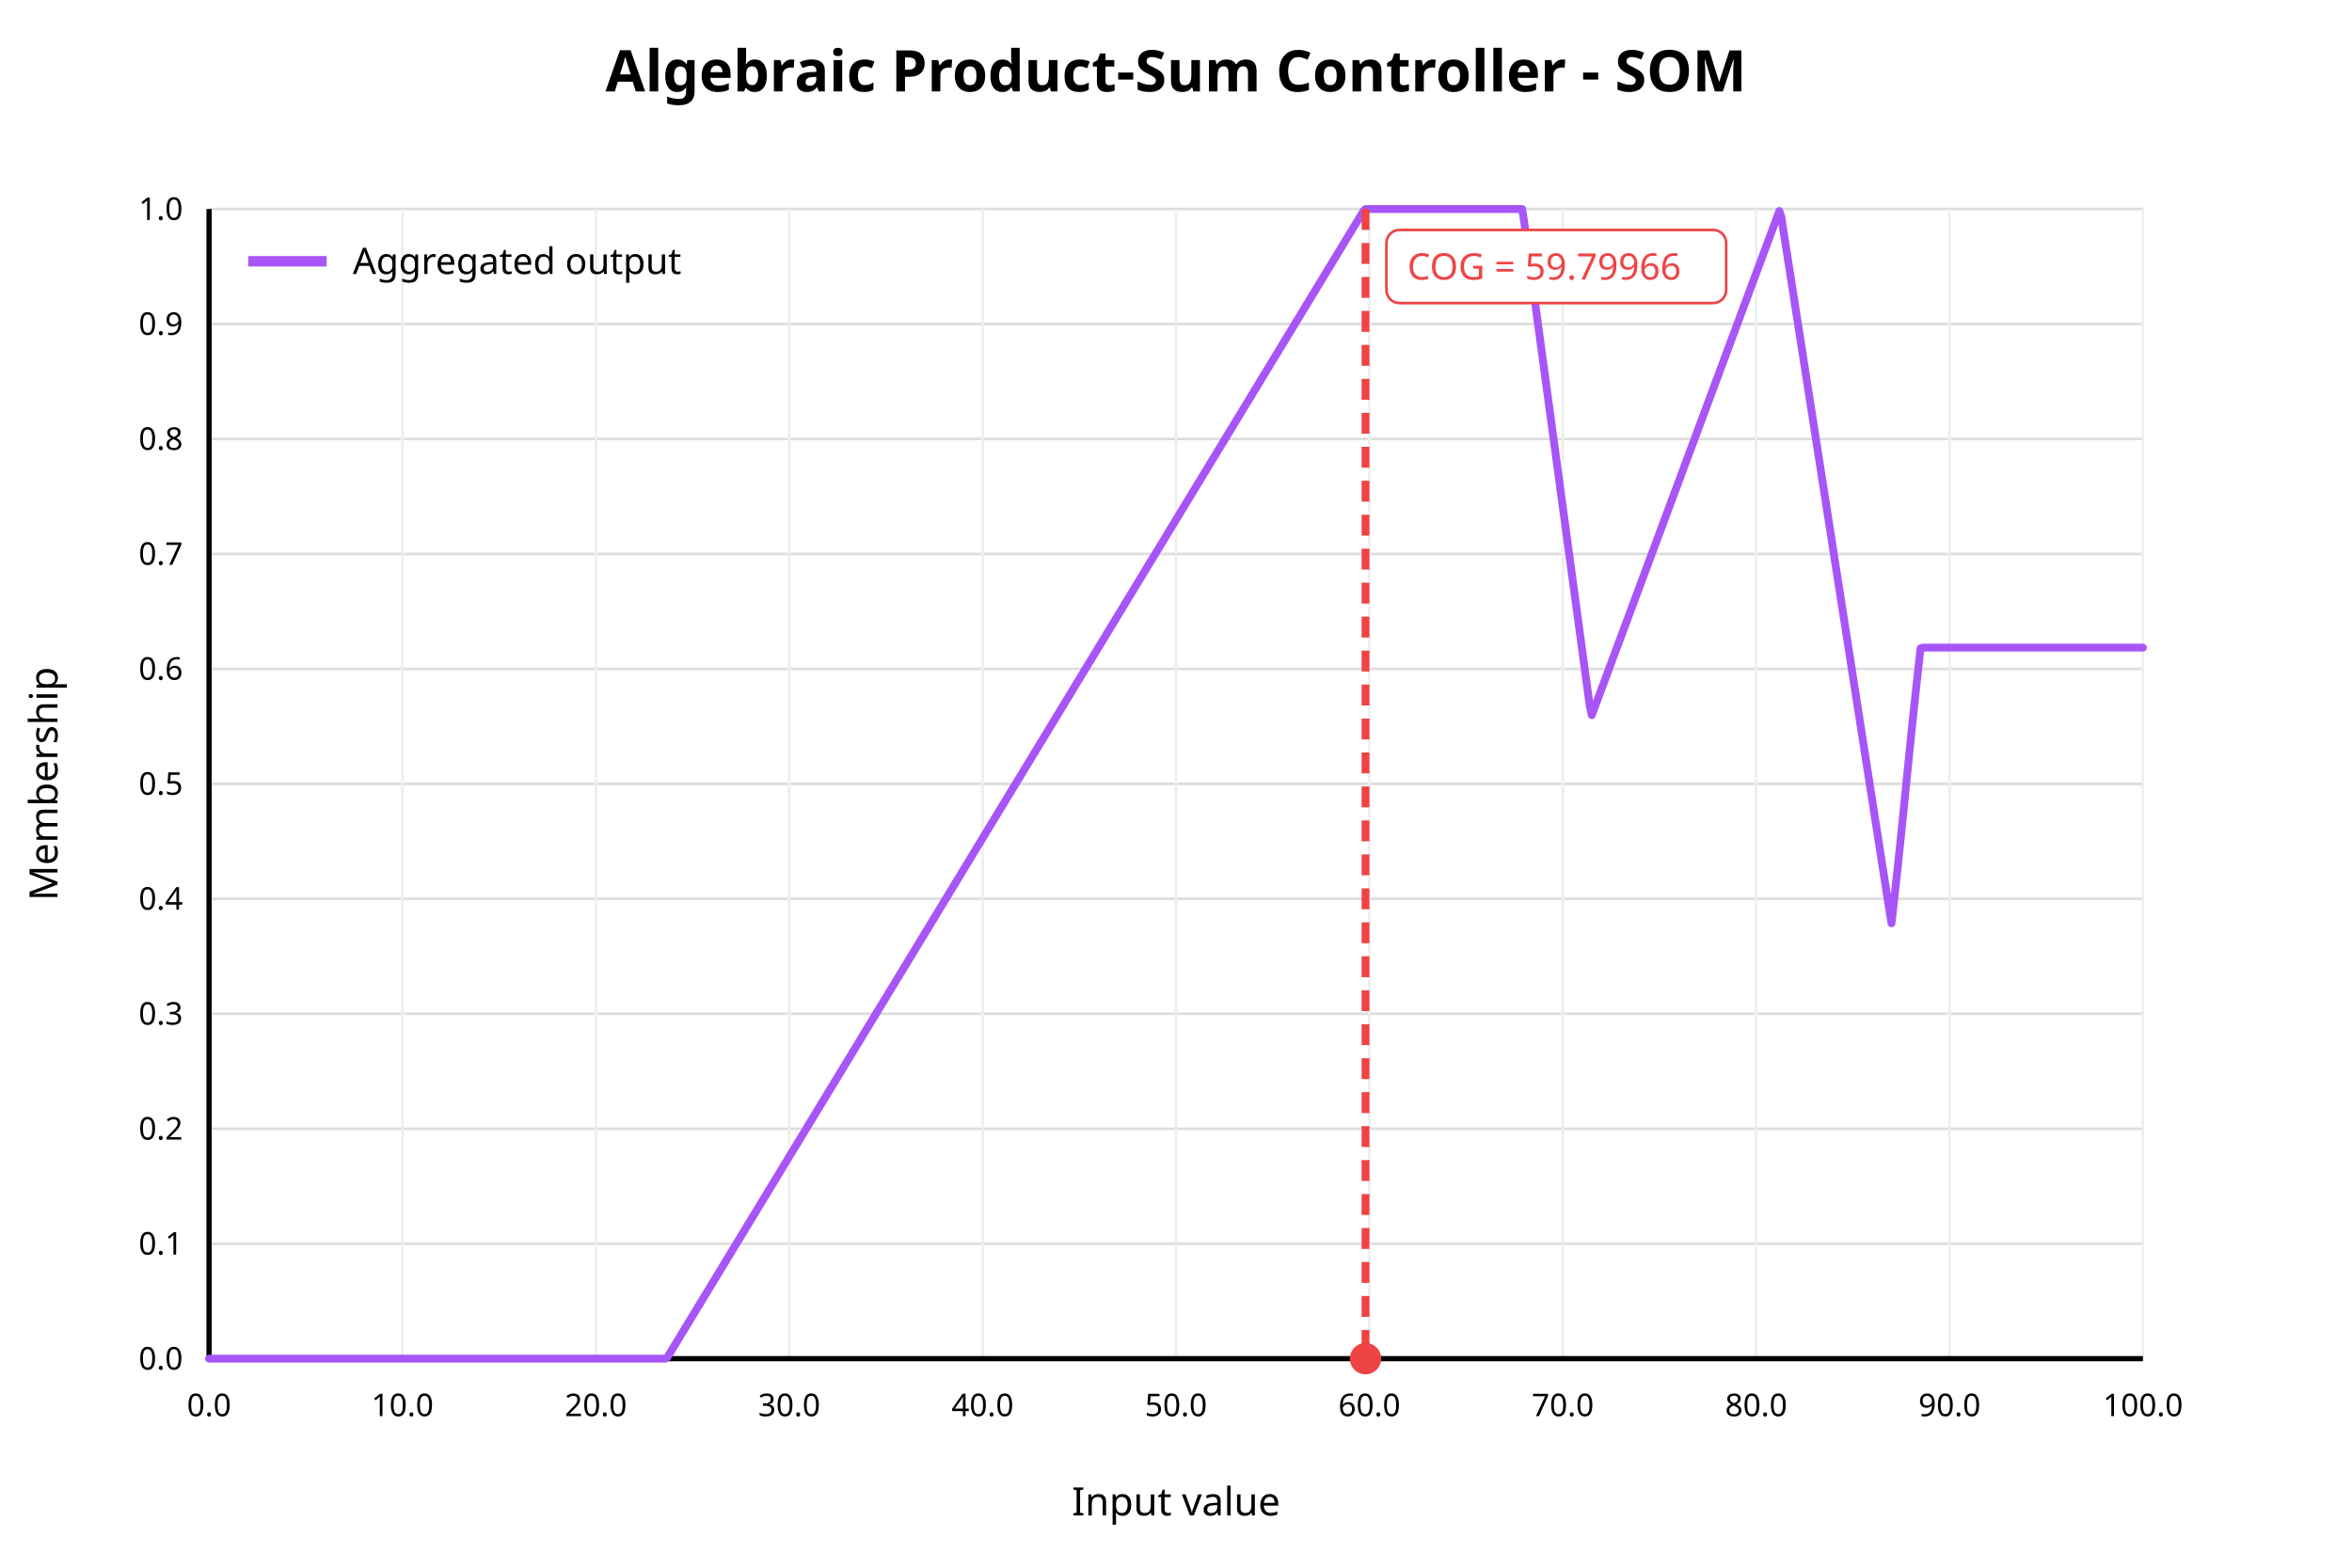
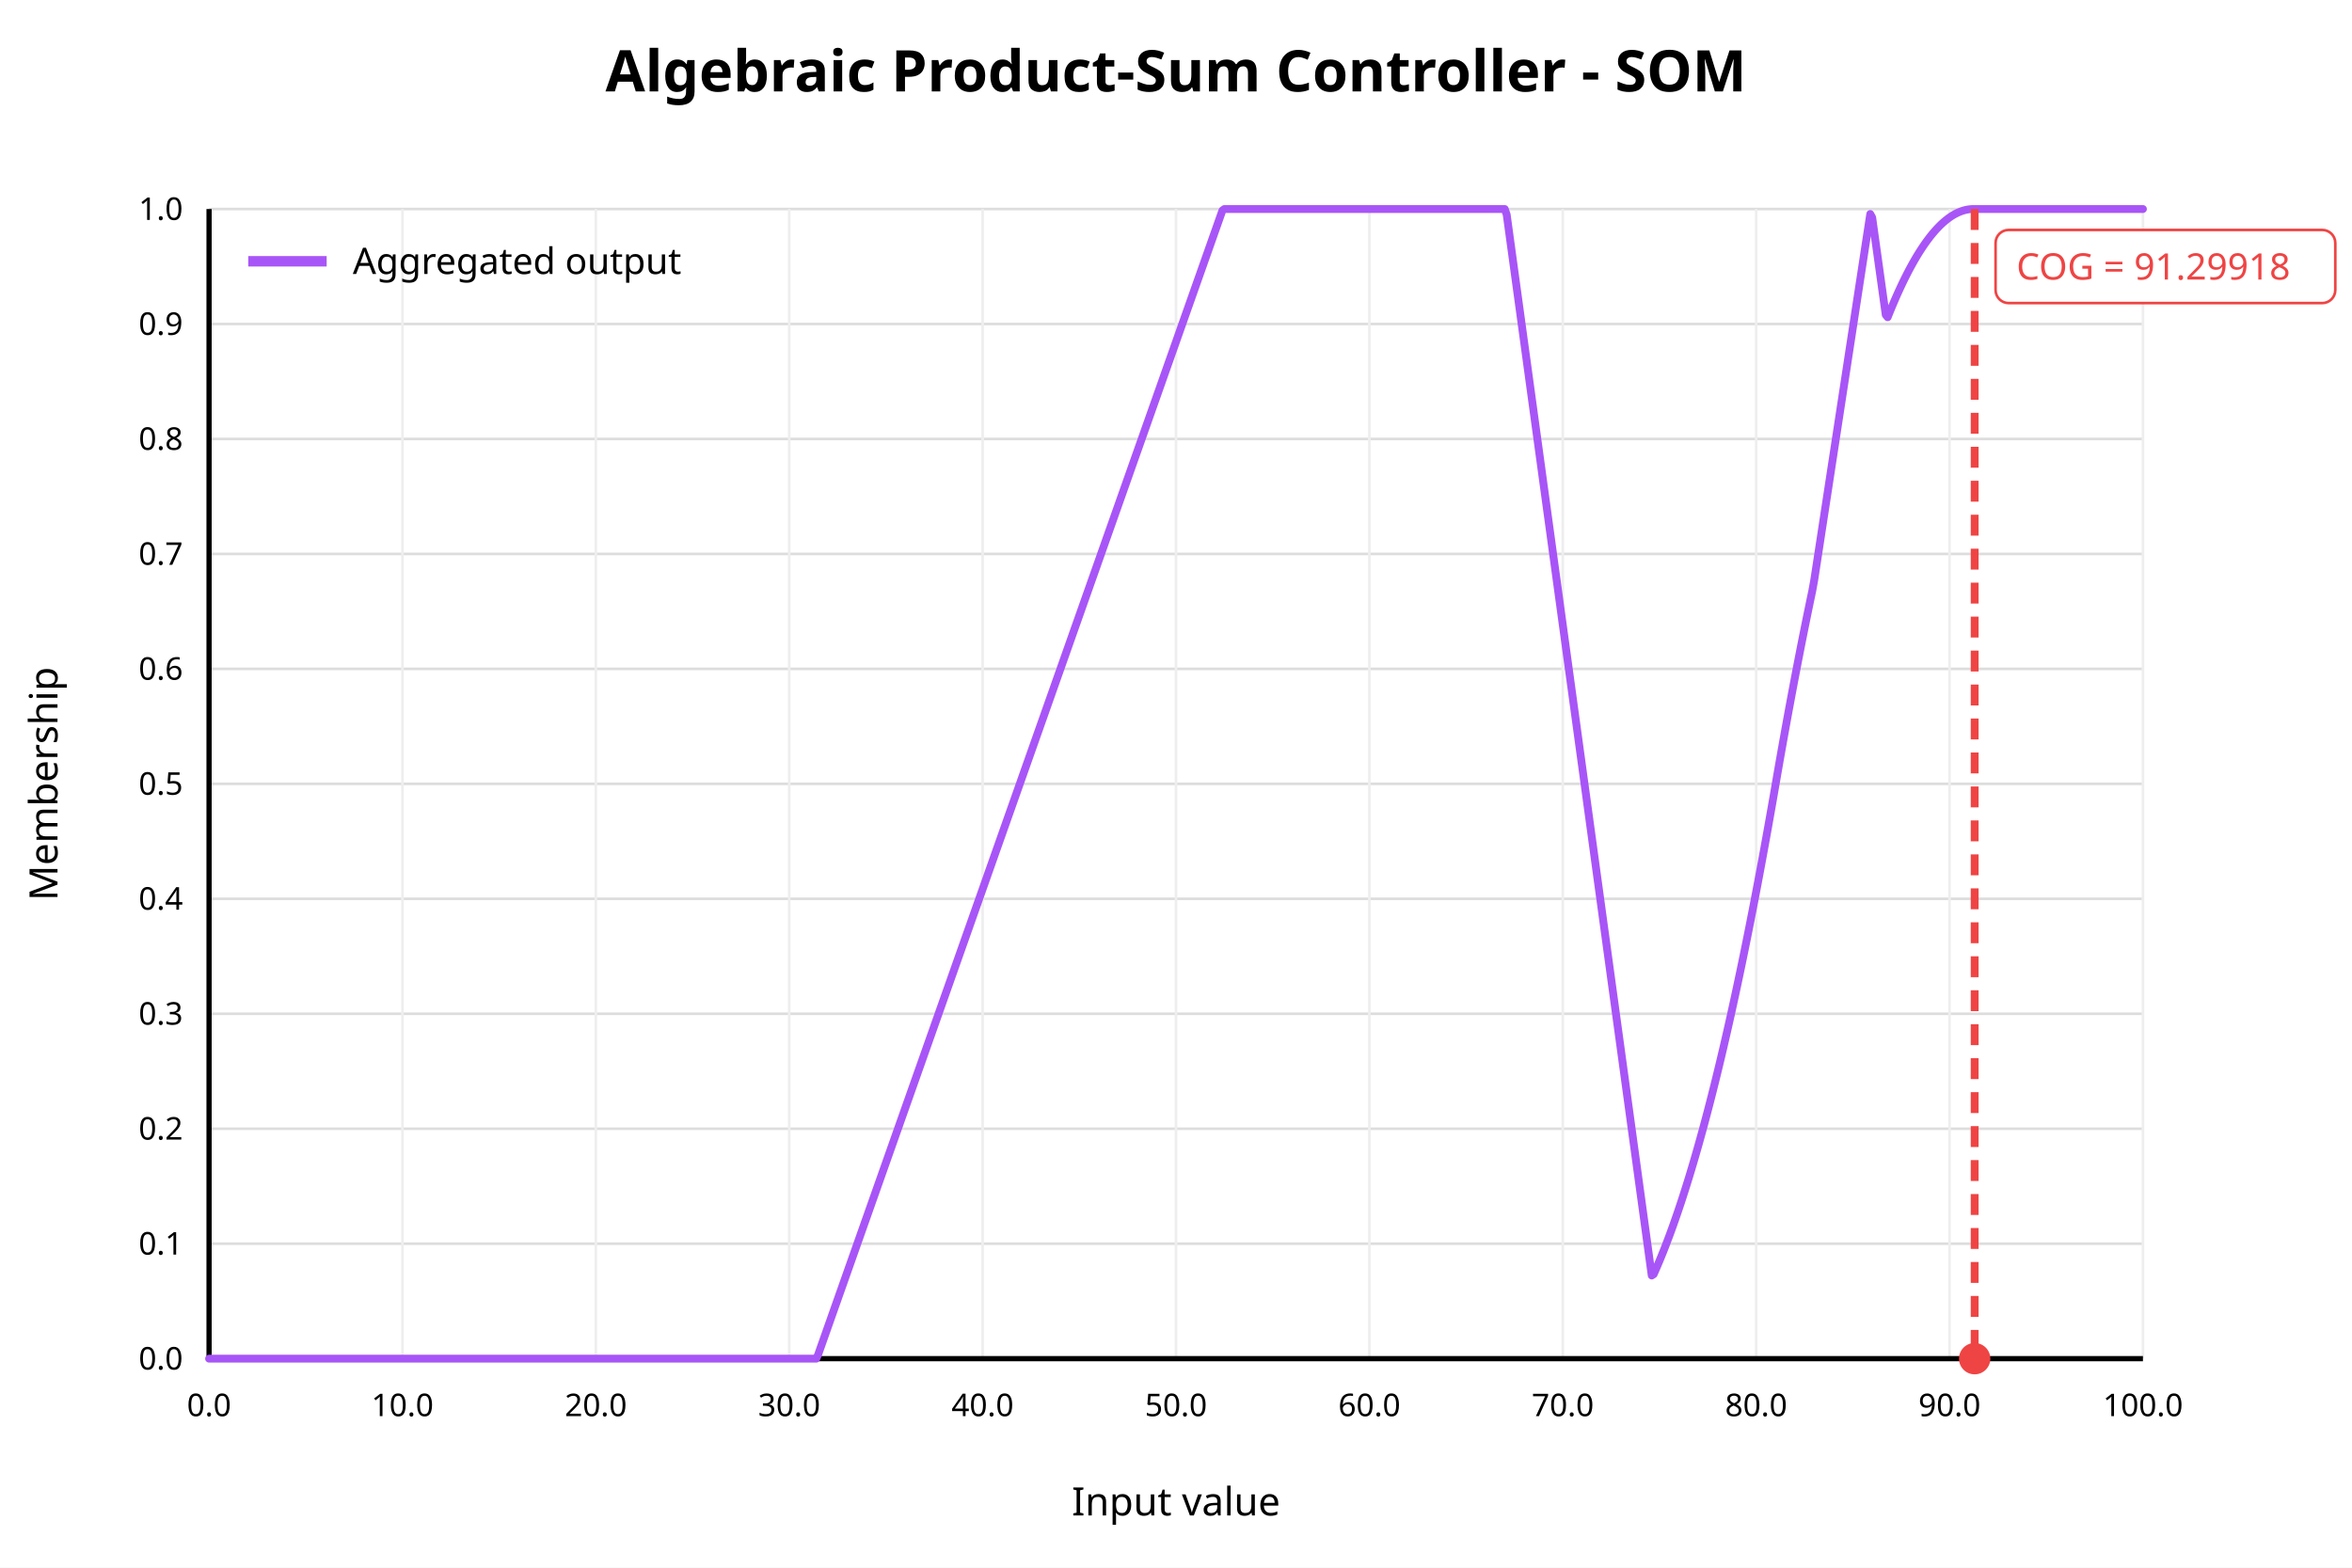
<svg xmlns="http://www.w3.org/2000/svg" width="900" height="600" viewBox="0 0 900 600">
  <rect x="0" y="0" width="900" height="600" fill="white" />
  <text x="450" y="35" text-anchor="middle" font-family="sans-serif" font-size="22" font-weight="bold" fill="black">Algebraic Product-Sum Controller - SOM</text>
  <line x1="80" y1="520.00" x2="820" y2="520.00" stroke="#dddddd" stroke-width="1" />
  <text x="70" y="520.00" text-anchor="end" dominant-baseline="middle" font-family="sans-serif" font-size="12" fill="black">0.0</text>
  <line x1="80" y1="476.00" x2="820" y2="476.00" stroke="#dddddd" stroke-width="1" />
  <text x="70" y="476.00" text-anchor="end" dominant-baseline="middle" font-family="sans-serif" font-size="12" fill="black">0.1</text>
  <line x1="80" y1="432.00" x2="820" y2="432.00" stroke="#dddddd" stroke-width="1" />
  <text x="70" y="432.00" text-anchor="end" dominant-baseline="middle" font-family="sans-serif" font-size="12" fill="black">0.2</text>
  <line x1="80" y1="388.00" x2="820" y2="388.00" stroke="#dddddd" stroke-width="1" />
  <text x="70" y="388.00" text-anchor="end" dominant-baseline="middle" font-family="sans-serif" font-size="12" fill="black">0.3</text>
  <line x1="80" y1="344.00" x2="820" y2="344.00" stroke="#dddddd" stroke-width="1" />
  <text x="70" y="344.00" text-anchor="end" dominant-baseline="middle" font-family="sans-serif" font-size="12" fill="black">0.4</text>
  <line x1="80" y1="300.00" x2="820" y2="300.00" stroke="#dddddd" stroke-width="1" />
  <text x="70" y="300.00" text-anchor="end" dominant-baseline="middle" font-family="sans-serif" font-size="12" fill="black">0.5</text>
  <line x1="80" y1="256.00" x2="820" y2="256.00" stroke="#dddddd" stroke-width="1" />
  <text x="70" y="256.00" text-anchor="end" dominant-baseline="middle" font-family="sans-serif" font-size="12" fill="black">0.6</text>
  <line x1="80" y1="212.00" x2="820" y2="212.00" stroke="#dddddd" stroke-width="1" />
  <text x="70" y="212.00" text-anchor="end" dominant-baseline="middle" font-family="sans-serif" font-size="12" fill="black">0.7</text>
  <line x1="80" y1="168.00" x2="820" y2="168.00" stroke="#dddddd" stroke-width="1" />
  <text x="70" y="168.00" text-anchor="end" dominant-baseline="middle" font-family="sans-serif" font-size="12" fill="black">0.8</text>
  <line x1="80" y1="124.00" x2="820" y2="124.00" stroke="#dddddd" stroke-width="1" />
  <text x="70" y="124.00" text-anchor="end" dominant-baseline="middle" font-family="sans-serif" font-size="12" fill="black">0.9</text>
  <line x1="80" y1="80.00" x2="820" y2="80.00" stroke="#dddddd" stroke-width="1" />
  <text x="70" y="80.00" text-anchor="end" dominant-baseline="middle" font-family="sans-serif" font-size="12" fill="black">1.0</text>
  <line x1="80.00" y1="80" x2="80.00" y2="520" stroke="#eeeeee" stroke-width="1" />
  <text x="80.00" y="542" text-anchor="middle" font-family="sans-serif" font-size="12" fill="black">0.0</text>
  <line x1="154.00" y1="80" x2="154.00" y2="520" stroke="#eeeeee" stroke-width="1" />
  <text x="154.00" y="542" text-anchor="middle" font-family="sans-serif" font-size="12" fill="black">10.0</text>
  <line x1="228.00" y1="80" x2="228.00" y2="520" stroke="#eeeeee" stroke-width="1" />
  <text x="228.00" y="542" text-anchor="middle" font-family="sans-serif" font-size="12" fill="black">20.0</text>
  <line x1="302.00" y1="80" x2="302.00" y2="520" stroke="#eeeeee" stroke-width="1" />
  <text x="302.00" y="542" text-anchor="middle" font-family="sans-serif" font-size="12" fill="black">30.0</text>
  <line x1="376.00" y1="80" x2="376.00" y2="520" stroke="#eeeeee" stroke-width="1" />
  <text x="376.00" y="542" text-anchor="middle" font-family="sans-serif" font-size="12" fill="black">40.0</text>
  <line x1="450.00" y1="80" x2="450.00" y2="520" stroke="#eeeeee" stroke-width="1" />
  <text x="450.00" y="542" text-anchor="middle" font-family="sans-serif" font-size="12" fill="black">50.0</text>
  <line x1="524.00" y1="80" x2="524.00" y2="520" stroke="#eeeeee" stroke-width="1" />
  <text x="524.00" y="542" text-anchor="middle" font-family="sans-serif" font-size="12" fill="black">60.0</text>
  <line x1="598.00" y1="80" x2="598.00" y2="520" stroke="#eeeeee" stroke-width="1" />
  <text x="598.00" y="542" text-anchor="middle" font-family="sans-serif" font-size="12" fill="black">70.0</text>
  <line x1="672.00" y1="80" x2="672.00" y2="520" stroke="#eeeeee" stroke-width="1" />
  <text x="672.00" y="542" text-anchor="middle" font-family="sans-serif" font-size="12" fill="black">80.0</text>
  <line x1="746.00" y1="80" x2="746.00" y2="520" stroke="#eeeeee" stroke-width="1" />
  <text x="746.00" y="542" text-anchor="middle" font-family="sans-serif" font-size="12" fill="black">90.0</text>
  <line x1="820.00" y1="80" x2="820.00" y2="520" stroke="#eeeeee" stroke-width="1" />
  <text x="820.00" y="542" text-anchor="middle" font-family="sans-serif" font-size="12" fill="black">100.0</text>
  <line x1="80" y1="520" x2="820" y2="520" stroke="black" stroke-width="2" />
  <line x1="80" y1="80" x2="80" y2="520" stroke="black" stroke-width="2" />
  <text x="450" y="580" text-anchor="middle" font-family="sans-serif" font-size="15" fill="black">Input value</text>
  <text x="22" y="300" text-anchor="middle" font-family="sans-serif" font-size="15" fill="black" transform="rotate(-90 22 300)">Membership</text>
-   <polyline fill="none" stroke="#a855f7" stroke-width="3" stroke-linejoin="round" stroke-linecap="round" points="80.00,520.00 80.74,520.00 81.48,520.00 82.22,520.00 82.96,520.00 83.70,520.00 84.44,520.00 85.18,520.00 85.92,520.00 86.66,520.00 87.40,520.00 88.14,520.00 88.88,520.00 89.62,520.00 90.36,520.00 91.10,520.00 91.84,520.00 92.58,520.00 93.32,520.00 94.06,520.00 94.80,520.00 95.54,520.00 96.28,520.00 97.02,520.00 97.76,520.00 98.50,520.00 99.24,520.00 99.98,520.00 100.72,520.00 101.46,520.00 102.20,520.00 102.94,520.00 103.68,520.00 104.42,520.00 105.16,520.00 105.90,520.00 106.64,520.00 107.38,520.00 108.12,520.00 108.86,520.00 109.60,520.00 110.34,520.00 111.08,520.00 111.82,520.00 112.56,520.00 113.30,520.00 114.04,520.00 114.78,520.00 115.52,520.00 116.26,520.00 117.00,520.00 117.74,520.00 118.48,520.00 119.22,520.00 119.96,520.00 120.70,520.00 121.44,520.00 122.18,520.00 122.92,520.00 123.66,520.00 124.40,520.00 125.14,520.00 125.88,520.00 126.62,520.00 127.36,520.00 128.10,520.00 128.84,520.00 129.58,520.00 130.32,520.00 131.06,520.00 131.80,520.00 132.54,520.00 133.28,520.00 134.02,520.00 134.76,520.00 135.50,520.00 136.24,520.00 136.98,520.00 137.72,520.00 138.46,520.00 139.20,520.00 139.94,520.00 140.68,520.00 141.42,520.00 142.16,520.00 142.90,520.00 143.64,520.00 144.38,520.00 145.12,520.00 145.86,520.00 146.60,520.00 147.34,520.00 148.08,520.00 148.82,520.00 149.56,520.00 150.30,520.00 151.04,520.00 151.78,520.00 152.52,520.00 153.26,520.00 154.00,520.00 154.74,520.00 155.48,520.00 156.22,520.00 156.96,520.00 157.70,520.00 158.44,520.00 159.18,520.00 159.92,520.00 160.66,520.00 161.40,520.00 162.14,520.00 162.88,520.00 163.62,520.00 164.36,520.00 165.10,520.00 165.84,520.00 166.58,520.00 167.32,520.00 168.06,520.00 168.80,520.00 169.54,520.00 170.28,520.00 171.02,520.00 171.76,520.00 172.50,520.00 173.24,520.00 173.98,520.00 174.72,520.00 175.46,520.00 176.20,520.00 176.94,520.00 177.68,520.00 178.42,520.00 179.16,520.00 179.90,520.00 180.64,520.00 181.38,520.00 182.12,520.00 182.86,520.00 183.60,520.00 184.34,520.00 185.08,520.00 185.82,520.00 186.56,520.00 187.30,520.00 188.04,520.00 188.78,520.00 189.52,520.00 190.26,520.00 191.00,520.00 191.74,520.00 192.48,520.00 193.22,520.00 193.96,520.00 194.70,520.00 195.44,520.00 196.18,520.00 196.92,520.00 197.66,520.00 198.40,520.00 199.14,520.00 199.88,520.00 200.62,520.00 201.36,520.00 202.10,520.00 202.84,520.00 203.58,520.00 204.32,520.00 205.06,520.00 205.80,520.00 206.54,520.00 207.28,520.00 208.02,520.00 208.76,520.00 209.50,520.00 210.24,520.00 210.98,520.00 211.72,520.00 212.46,520.00 213.20,520.00 213.94,520.00 214.68,520.00 215.42,520.00 216.16,520.00 216.90,520.00 217.64,520.00 218.38,520.00 219.12,520.00 219.86,520.00 220.60,520.00 221.34,520.00 222.08,520.00 222.82,520.00 223.56,520.00 224.30,520.00 225.04,520.00 225.78,520.00 226.52,520.00 227.26,520.00 228.00,520.00 228.74,520.00 229.48,520.00 230.22,520.00 230.96,520.00 231.70,520.00 232.44,520.00 233.18,520.00 233.92,520.00 234.66,520.00 235.40,520.00 236.14,520.00 236.88,520.00 237.62,520.00 238.36,520.00 239.10,520.00 239.84,520.00 240.58,520.00 241.32,520.00 242.06,520.00 242.80,520.00 243.54,520.00 244.28,520.00 245.02,520.00 245.76,520.00 246.50,520.00 247.24,520.00 247.98,520.00 248.72,520.00 249.46,520.00 250.20,520.00 250.94,520.00 251.68,520.00 252.42,520.00 253.16,520.00 253.90,520.00 254.64,520.00 255.38,519.49 256.12,518.27 256.86,517.05 257.60,515.83 258.34,514.61 259.08,513.39 259.82,512.17 260.56,510.95 261.30,509.73 262.04,508.52 262.78,507.30 263.52,506.08 264.26,504.86 265.00,503.64 265.74,502.42 266.48,501.20 267.22,499.98 267.96,498.77 268.70,497.55 269.44,496.33 270.18,495.11 270.92,493.89 271.66,492.67 272.40,491.45 273.14,490.23 273.88,489.01 274.62,487.80 275.36,486.58 276.10,485.36 276.84,484.14 277.58,482.92 278.32,481.70 279.06,480.48 279.80,479.26 280.54,478.04 281.28,476.83 282.02,475.61 282.76,474.39 283.50,473.17 284.24,471.95 284.98,470.73 285.72,469.51 286.46,468.29 287.20,467.08 287.94,465.86 288.68,464.64 289.42,463.42 290.16,462.20 290.90,460.98 291.64,459.76 292.38,458.54 293.12,457.32 293.86,456.11 294.60,454.89 295.34,453.67 296.08,452.45 296.82,451.23 297.56,450.01 298.30,448.79 299.04,447.57 299.78,446.35 300.52,445.14 301.26,443.92 302.00,442.70 302.74,441.48 303.48,440.26 304.22,439.04 304.96,437.82 305.70,436.60 306.44,435.39 307.18,434.17 307.92,432.95 308.66,431.73 309.40,430.51 310.14,429.29 310.88,428.07 311.62,426.85 312.36,425.63 313.10,424.42 313.84,423.20 314.58,421.98 315.32,420.76 316.06,419.54 316.80,418.32 317.54,417.10 318.28,415.88 319.02,414.66 319.76,413.45 320.50,412.23 321.24,411.01 321.98,409.79 322.72,408.57 323.46,407.35 324.20,406.13 324.94,404.91 325.68,403.70 326.42,402.48 327.16,401.26 327.90,400.04 328.64,398.82 329.38,397.60 330.12,396.38 330.86,395.16 331.60,393.94 332.34,392.73 333.08,391.51 333.82,390.29 334.56,389.07 335.30,387.85 336.04,386.63 336.78,385.41 337.52,384.19 338.26,382.97 339.00,381.76 339.74,380.54 340.48,379.32 341.22,378.10 341.96,376.88 342.70,375.66 343.44,374.44 344.18,373.22 344.92,372.01 345.66,370.79 346.40,369.57 347.14,368.35 347.88,367.13 348.62,365.91 349.36,364.69 350.10,363.47 350.84,362.25 351.58,361.04 352.32,359.82 353.06,358.60 353.80,357.38 354.54,356.16 355.28,354.94 356.02,353.72 356.76,352.50 357.50,351.28 358.24,350.07 358.98,348.85 359.72,347.63 360.46,346.41 361.20,345.19 361.94,343.97 362.68,342.75 363.42,341.53 364.16,340.32 364.90,339.10 365.64,337.88 366.38,336.66 367.12,335.44 367.86,334.22 368.60,333.00 369.34,331.78 370.08,330.56 370.82,329.35 371.56,328.13 372.30,326.91 373.04,325.69 373.78,324.47 374.52,323.25 375.26,322.03 376.00,320.81 376.74,319.59 377.48,318.38 378.22,317.16 378.96,315.94 379.70,314.72 380.44,313.50 381.18,312.28 381.92,311.06 382.66,309.84 383.40,308.62 384.14,307.41 384.88,306.19 385.62,304.97 386.36,303.75 387.10,302.53 387.84,301.31 388.58,300.09 389.32,298.87 390.06,297.66 390.80,296.44 391.54,295.22 392.28,294.00 393.02,292.78 393.76,291.56 394.50,290.34 395.24,289.12 395.98,287.90 396.72,286.69 397.46,285.47 398.20,284.25 398.94,283.03 399.68,281.81 400.42,280.59 401.16,279.37 401.90,278.15 402.64,276.93 403.38,275.72 404.12,274.50 404.86,273.28 405.60,272.06 406.34,270.84 407.08,269.62 407.82,268.40 408.56,267.18 409.30,265.97 410.04,264.75 410.78,263.53 411.52,262.31 412.26,261.09 413.00,259.87 413.74,258.65 414.48,257.43 415.22,256.21 415.96,255.00 416.70,253.78 417.44,252.56 418.18,251.34 418.92,250.12 419.66,248.90 420.40,247.68 421.14,246.46 421.88,245.24 422.62,244.03 423.36,242.81 424.10,241.59 424.84,240.37 425.58,239.15 426.32,237.93 427.06,236.71 427.80,235.49 428.54,234.28 429.28,233.06 430.02,231.84 430.76,230.62 431.50,229.40 432.24,228.18 432.98,226.96 433.72,225.74 434.46,224.52 435.20,223.31 435.94,222.09 436.68,220.87 437.42,219.65 438.16,218.43 438.90,217.21 439.64,215.99 440.38,214.77 441.12,213.55 441.86,212.34 442.60,211.12 443.34,209.90 444.08,208.68 444.82,207.46 445.56,206.24 446.30,205.02 447.04,203.80 447.78,202.59 448.52,201.37 449.26,200.15 450.00,198.93 450.74,197.71 451.48,196.49 452.22,195.27 452.96,194.05 453.70,192.83 454.44,191.62 455.18,190.40 455.92,189.18 456.66,187.96 457.40,186.74 458.14,185.52 458.88,184.30 459.62,183.08 460.36,181.86 461.10,180.65 461.84,179.43 462.58,178.21 463.32,176.99 464.06,175.77 464.80,174.55 465.54,173.33 466.28,172.11 467.02,170.90 467.76,169.68 468.50,168.46 469.24,167.24 469.98,166.02 470.72,164.80 471.46,163.58 472.20,162.36 472.94,161.14 473.68,159.93 474.42,158.71 475.16,157.49 475.90,156.27 476.64,155.05 477.38,153.83 478.12,152.61 478.86,151.39 479.60,150.17 480.34,148.96 481.08,147.74 481.82,146.52 482.56,145.30 483.30,144.08 484.04,142.86 484.78,141.64 485.52,140.42 486.26,139.21 487.00,137.99 487.74,136.77 488.48,135.55 489.22,134.33 489.96,133.11 490.70,131.89 491.44,130.67 492.18,129.45 492.92,128.24 493.66,127.02 494.40,125.80 495.14,124.58 495.88,123.36 496.62,122.14 497.36,120.92 498.10,119.70 498.84,118.48 499.58,117.27 500.32,116.05 501.06,114.83 501.80,113.61 502.54,112.39 503.28,111.17 504.02,109.95 504.76,108.73 505.50,107.52 506.24,106.30 506.98,105.08 507.72,103.86 508.46,102.64 509.20,101.42 509.94,100.20 510.68,98.98 511.42,97.76 512.16,96.55 512.90,95.33 513.64,94.11 514.38,92.89 515.12,91.67 515.86,90.45 516.60,89.23 517.34,88.01 518.08,86.79 518.82,85.58 519.56,84.36 520.30,83.14 521.04,81.92 521.78,80.70 522.52,80.00 523.26,80.00 524.00,80.00 524.74,80.00 525.48,80.00 526.22,80.00 526.96,80.00 527.70,80.00 528.44,80.00 529.18,80.00 529.92,80.00 530.66,80.00 531.40,80.00 532.14,80.00 532.88,80.00 533.62,80.00 534.36,80.00 535.10,80.00 535.84,80.00 536.58,80.00 537.32,80.00 538.06,80.00 538.80,80.00 539.54,80.00 540.28,80.00 541.02,80.00 541.76,80.00 542.50,80.00 543.24,80.00 543.98,80.00 544.72,80.00 545.46,80.00 546.20,80.00 546.94,80.00 547.68,80.00 548.42,80.00 549.16,80.00 549.90,80.00 550.64,80.00 551.38,80.00 552.12,80.00 552.86,80.00 553.60,80.00 554.34,80.00 555.08,80.00 555.82,80.00 556.56,80.00 557.30,80.00 558.04,80.00 558.78,80.00 559.52,80.00 560.26,80.00 561.00,80.00 561.74,80.00 562.48,80.00 563.22,80.00 563.96,80.00 564.70,80.00 565.44,80.00 566.18,80.00 566.92,80.00 567.66,80.00 568.40,80.00 569.14,80.00 569.88,80.00 570.62,80.00 571.36,80.00 572.10,80.00 572.84,80.00 573.58,80.00 574.32,80.00 575.06,80.00 575.80,80.00 576.54,80.00 577.28,80.00 578.02,80.00 578.76,80.00 579.50,80.00 580.24,80.00 580.98,80.00 581.72,80.00 582.46,80.00 583.20,84.74 583.94,90.21 584.68,95.67 585.42,101.13 586.16,106.60 586.90,112.06 587.64,117.52 588.38,122.98 589.12,128.45 589.86,133.91 590.60,139.37 591.34,144.83 592.08,150.30 592.82,155.76 593.56,161.22 594.30,166.68 595.04,172.15 595.78,177.61 596.52,183.07 597.26,188.54 598.00,194.00 598.74,199.46 599.48,204.92 600.22,210.39 600.96,215.85 601.70,221.31 602.44,226.77 603.18,232.24 603.92,237.70 604.66,243.16 605.40,248.63 606.14,254.09 606.88,259.55 607.62,265.01 608.36,270.48 609.10,273.72 609.84,271.73 610.58,269.74 611.32,267.75 612.06,265.76 612.80,263.77 613.54,261.78 614.28,259.79 615.02,257.81 615.76,255.82 616.50,253.83 617.24,251.84 617.98,249.85 618.72,247.86 619.46,245.87 620.20,243.88 620.94,241.89 621.68,239.90 622.42,237.91 623.16,235.92 623.90,233.93 624.64,231.94 625.38,229.95 626.12,227.96 626.86,225.97 627.60,223.98 628.34,221.99 629.08,220.00 629.82,218.01 630.56,216.02 631.30,214.04 632.04,212.05 632.78,210.06 633.52,208.07 634.26,206.08 635.00,204.09 635.74,202.10 636.48,200.11 637.22,198.12 637.96,196.13 638.70,194.14 639.44,192.15 640.18,190.16 640.92,188.17 641.66,186.18 642.40,184.19 643.14,182.20 643.88,180.21 644.62,178.22 645.36,176.23 646.10,174.24 646.84,172.25 647.58,170.26 648.32,168.28 649.06,166.29 649.80,164.30 650.54,162.31 651.28,160.32 652.02,158.33 652.76,156.34 653.50,154.35 654.24,152.36 654.98,150.37 655.72,148.38 656.46,146.39 657.20,144.40 657.94,142.41 658.68,140.42 659.42,138.43 660.16,136.44 660.90,134.45 661.64,132.46 662.38,130.47 663.12,128.48 663.86,126.49 664.60,124.51 665.34,122.52 666.08,120.53 666.82,118.54 667.56,116.55 668.30,114.56 669.04,112.57 669.78,110.58 670.52,108.59 671.26,106.60 672.00,104.61 672.74,102.62 673.48,100.63 674.22,98.64 674.96,96.65 675.70,94.66 676.44,92.67 677.18,90.68 677.92,88.69 678.66,86.70 679.40,84.71 680.14,82.72 680.88,80.74 681.62,82.99 682.36,87.74 683.10,92.49 683.84,97.24 684.58,101.99 685.32,106.74 686.06,111.49 686.80,116.24 687.54,120.98 688.28,125.73 689.02,130.48 689.76,135.23 690.50,139.98 691.24,144.73 691.98,149.48 692.72,154.23 693.46,158.97 694.20,163.72 694.94,168.47 695.68,173.22 696.42,177.97 697.16,182.72 697.90,187.47 698.64,192.22 699.38,196.97 700.12,201.71 700.86,206.46 701.60,211.21 702.34,215.96 703.08,220.71 703.82,225.46 704.56,230.21 705.30,234.96 706.04,239.70 706.78,244.45 707.52,249.20 708.26,253.95 709.00,258.70 709.74,263.45 710.48,268.20 711.22,272.95 711.96,277.69 712.70,282.44 713.44,287.19 714.18,291.94 714.92,296.69 715.66,301.44 716.40,306.19 717.14,310.94 717.88,315.69 718.62,320.43 719.36,325.18 720.10,329.93 720.84,334.68 721.58,339.43 722.32,344.18 723.06,348.93 723.80,353.37 724.54,346.78 725.28,340.07 726.02,333.23 726.76,326.26 727.50,319.16 728.24,311.94 728.98,304.58 729.72,297.12 730.46,289.74 731.20,282.49 731.94,275.36 732.68,268.36 733.42,261.49 734.16,254.75 734.90,248.13 735.64,247.87 736.38,247.87 737.12,247.87 737.86,247.87 738.60,247.87 739.34,247.87 740.08,247.87 740.82,247.87 741.56,247.87 742.30,247.87 743.04,247.87 743.78,247.87 744.52,247.87 745.26,247.87 746.00,247.87 746.74,247.87 747.48,247.87 748.22,247.87 748.96,247.87 749.70,247.87 750.44,247.87 751.18,247.87 751.92,247.87 752.66,247.87 753.40,247.87 754.14,247.87 754.88,247.87 755.62,247.87 756.36,247.87 757.10,247.87 757.84,247.87 758.58,247.87 759.32,247.87 760.06,247.87 760.80,247.87 761.54,247.87 762.28,247.87 763.02,247.87 763.76,247.87 764.50,247.87 765.24,247.87 765.98,247.87 766.72,247.87 767.46,247.87 768.20,247.87 768.94,247.87 769.68,247.87 770.42,247.87 771.16,247.87 771.90,247.87 772.64,247.87 773.38,247.87 774.12,247.87 774.86,247.87 775.60,247.87 776.34,247.87 777.08,247.87 777.82,247.87 778.56,247.87 779.30,247.87 780.04,247.87 780.78,247.87 781.52,247.87 782.26,247.87 783.00,247.87 783.74,247.87 784.48,247.87 785.22,247.87 785.96,247.87 786.70,247.87 787.44,247.87 788.18,247.87 788.92,247.87 789.66,247.87 790.40,247.87 791.14,247.87 791.88,247.87 792.62,247.87 793.36,247.87 794.10,247.87 794.84,247.87 795.58,247.87 796.32,247.87 797.06,247.87 797.80,247.87 798.54,247.87 799.28,247.87 800.02,247.87 800.76,247.87 801.50,247.87 802.24,247.87 802.98,247.87 803.72,247.87 804.46,247.87 805.20,247.87 805.94,247.87 806.68,247.87 807.42,247.87 808.16,247.87 808.90,247.87 809.64,247.87 810.38,247.87 811.12,247.87 811.86,247.87 812.60,247.87 813.34,247.87 814.08,247.87 814.82,247.87 815.56,247.87 816.30,247.87 817.04,247.87 817.78,247.87 818.52,247.87 819.26,247.87 820.00,247.87" />
-   <line x1="522.52" y1="80" x2="522.52" y2="520" stroke="#ef4444" stroke-width="3" stroke-dasharray="8 5" />
-   <circle cx="522.52" cy="520" r="6" fill="#ef4444" />
-   <rect x="530.52" y="88" width="130" height="28" rx="5" fill="white" stroke="#ef4444" />
-   <text x="538.52" y="107" font-family="sans-serif" font-size="14" fill="#ef4444">COG = 59.79966</text>
+   <polyline fill="none" stroke="#a855f7" stroke-width="3" stroke-linejoin="round" stroke-linecap="round" points="80.00,520.00 80.74,520.00 81.48,520.00 82.22,520.00 82.96,520.00 83.70,520.00 84.44,520.00 85.18,520.00 85.92,520.00 86.66,520.00 87.40,520.00 88.14,520.00 88.88,520.00 89.62,520.00 90.36,520.00 91.10,520.00 91.84,520.00 92.58,520.00 93.32,520.00 94.06,520.00 94.80,520.00 95.54,520.00 96.28,520.00 97.02,520.00 97.76,520.00 98.50,520.00 99.24,520.00 99.98,520.00 100.72,520.00 101.46,520.00 102.20,520.00 102.94,520.00 103.68,520.00 104.42,520.00 105.16,520.00 105.90,520.00 106.64,520.00 107.38,520.00 108.12,520.00 108.86,520.00 109.60,520.00 110.34,520.00 111.08,520.00 111.82,520.00 112.56,520.00 113.30,520.00 114.04,520.00 114.78,520.00 115.52,520.00 116.26,520.00 117.00,520.00 117.74,520.00 118.48,520.00 119.22,520.00 119.96,520.00 120.70,520.00 121.44,520.00 122.18,520.00 122.92,520.00 123.66,520.00 124.40,520.00 125.14,520.00 125.88,520.00 126.62,520.00 127.36,520.00 128.10,520.00 128.84,520.00 129.58,520.00 130.32,520.00 131.06,520.00 131.80,520.00 132.54,520.00 133.28,520.00 134.02,520.00 134.76,520.00 135.50,520.00 136.24,520.00 136.98,520.00 137.72,520.00 138.46,520.00 139.20,520.00 139.94,520.00 140.68,520.00 141.42,520.00 142.16,520.00 142.90,520.00 143.64,520.00 144.38,520.00 145.12,520.00 145.86,520.00 146.60,520.00 147.34,520.00 148.08,520.00 148.82,520.00 149.56,520.00 150.30,520.00 151.04,520.00 151.78,520.00 152.52,520.00 153.26,520.00 154.00,520.00 154.74,520.00 155.48,520.00 156.22,520.00 156.96,520.00 157.70,520.00 158.44,520.00 159.18,520.00 159.92,520.00 160.66,520.00 161.40,520.00 162.14,520.00 162.88,520.00 163.62,520.00 164.36,520.00 165.10,520.00 165.84,520.00 166.58,520.00 167.32,520.00 168.06,520.00 168.80,520.00 169.54,520.00 170.28,520.00 171.02,520.00 171.76,520.00 172.50,520.00 173.24,520.00 173.98,520.00 174.72,520.00 175.46,520.00 176.20,520.00 176.94,520.00 177.68,520.00 178.42,520.00 179.16,520.00 179.90,520.00 180.64,520.00 181.38,520.00 182.12,520.00 182.86,520.00 183.60,520.00 184.34,520.00 185.08,520.00 185.82,520.00 186.56,520.00 187.30,520.00 188.04,520.00 188.78,520.00 189.52,520.00 190.26,520.00 191.00,520.00 191.74,520.00 192.48,520.00 193.22,520.00 193.96,520.00 194.70,520.00 195.44,520.00 196.18,520.00 196.92,520.00 197.66,520.00 198.40,520.00 199.14,520.00 199.88,520.00 200.62,520.00 201.36,520.00 202.10,520.00 202.84,520.00 203.58,520.00 204.32,520.00 205.06,520.00 205.80,520.00 206.54,520.00 207.28,520.00 208.02,520.00 208.76,520.00 209.50,520.00 210.24,520.00 210.98,520.00 211.72,520.00 212.46,520.00 213.20,520.00 213.94,520.00 214.68,520.00 215.42,520.00 216.16,520.00 216.90,520.00 217.64,520.00 218.38,520.00 219.12,520.00 219.86,520.00 220.60,520.00 221.34,520.00 222.08,520.00 222.82,520.00 223.56,520.00 224.30,520.00 225.04,520.00 225.78,520.00 226.52,520.00 227.26,520.00 228.00,520.00 228.74,520.00 229.48,520.00 230.22,520.00 230.96,520.00 231.70,520.00 232.44,520.00 233.18,520.00 233.92,520.00 234.66,520.00 235.40,520.00 236.14,520.00 236.88,520.00 237.62,520.00 238.36,520.00 239.10,520.00 239.84,520.00 240.58,520.00 241.32,520.00 242.06,520.00 242.80,520.00 243.54,520.00 244.28,520.00 245.02,520.00 245.76,520.00 246.50,520.00 247.24,520.00 247.98,520.00 248.72,520.00 249.46,520.00 250.20,520.00 250.94,520.00 251.68,520.00 252.42,520.00 253.16,520.00 253.90,520.00 254.64,520.00 255.38,520.00 256.12,520.00 256.86,520.00 257.60,520.00 258.34,520.00 259.08,520.00 259.82,520.00 260.56,520.00 261.30,520.00 262.04,520.00 262.78,520.00 263.52,520.00 264.26,520.00 265.00,520.00 265.74,520.00 266.48,520.00 267.22,520.00 267.96,520.00 268.70,520.00 269.44,520.00 270.18,520.00 270.92,520.00 271.66,520.00 272.40,520.00 273.14,520.00 273.88,520.00 274.62,520.00 275.36,520.00 276.10,520.00 276.84,520.00 277.58,520.00 278.32,520.00 279.06,520.00 279.80,520.00 280.54,520.00 281.28,520.00 282.02,520.00 282.76,520.00 283.50,520.00 284.24,520.00 284.98,520.00 285.72,520.00 286.46,520.00 287.20,520.00 287.94,520.00 288.68,520.00 289.42,520.00 290.16,520.00 290.90,520.00 291.64,520.00 292.38,520.00 293.12,520.00 293.86,520.00 294.60,520.00 295.34,520.00 296.08,520.00 296.82,520.00 297.56,520.00 298.30,520.00 299.04,520.00 299.78,520.00 300.52,520.00 301.26,520.00 302.00,520.00 302.74,520.00 303.48,520.00 304.22,520.00 304.96,520.00 305.70,520.00 306.44,520.00 307.18,520.00 307.92,520.00 308.66,520.00 309.40,520.00 310.14,520.00 310.88,520.00 311.62,520.00 312.36,520.00 313.10,518.34 313.84,516.24 314.58,514.15 315.32,512.05 316.06,509.96 316.80,507.86 317.54,505.77 318.28,503.67 319.02,501.58 319.76,499.48 320.50,497.39 321.24,495.29 321.98,493.20 322.72,491.11 323.46,489.01 324.20,486.92 324.94,484.82 325.68,482.73 326.42,480.63 327.16,478.54 327.90,476.44 328.64,474.35 329.38,472.25 330.12,470.16 330.86,468.06 331.60,465.97 332.34,463.87 333.08,461.78 333.82,459.68 334.56,457.59 335.30,455.50 336.04,453.40 336.78,451.31 337.52,449.21 338.26,447.12 339.00,445.02 339.74,442.93 340.48,440.83 341.22,438.74 341.96,436.64 342.70,434.55 343.44,432.45 344.18,430.36 344.92,428.26 345.66,426.17 346.40,424.07 347.14,421.98 347.88,419.89 348.62,417.79 349.36,415.70 350.10,413.60 350.84,411.51 351.58,409.41 352.32,407.32 353.06,405.22 353.80,403.13 354.54,401.03 355.28,398.94 356.02,396.84 356.76,394.75 357.50,392.65 358.24,390.56 358.98,388.46 359.72,386.37 360.46,384.28 361.20,382.18 361.94,380.09 362.68,377.99 363.42,375.90 364.16,373.80 364.90,371.71 365.64,369.61 366.38,367.52 367.12,365.42 367.86,363.33 368.60,361.23 369.34,359.14 370.08,357.04 370.82,354.95 371.56,352.85 372.30,350.76 373.04,348.67 373.78,346.57 374.52,344.48 375.26,342.38 376.00,340.29 376.74,338.19 377.48,336.10 378.22,334.00 378.96,331.91 379.70,329.81 380.44,327.72 381.18,325.62 381.92,323.53 382.66,321.43 383.40,319.34 384.14,317.24 384.88,315.15 385.62,313.05 386.36,310.96 387.10,308.87 387.84,306.77 388.58,304.68 389.32,302.58 390.06,300.49 390.80,298.39 391.54,296.30 392.28,294.20 393.02,292.11 393.76,290.01 394.50,287.92 395.24,285.82 395.98,283.73 396.72,281.63 397.46,279.54 398.20,277.44 398.94,275.35 399.68,273.26 400.42,271.16 401.16,269.07 401.90,266.97 402.64,264.88 403.38,262.78 404.12,260.69 404.86,258.59 405.60,256.50 406.34,254.40 407.08,252.31 407.82,250.21 408.56,248.12 409.30,246.02 410.04,243.93 410.78,241.83 411.52,239.74 412.26,237.65 413.00,235.55 413.74,233.46 414.48,231.36 415.22,229.27 415.96,227.17 416.70,225.08 417.44,222.98 418.18,220.89 418.92,218.79 419.66,216.70 420.40,214.60 421.14,212.51 421.88,210.41 422.62,208.32 423.36,206.22 424.10,204.13 424.84,202.04 425.58,199.94 426.32,197.85 427.06,195.75 427.80,193.66 428.54,191.56 429.28,189.47 430.02,187.37 430.76,185.28 431.50,183.18 432.24,181.09 432.98,178.99 433.72,176.90 434.46,174.80 435.20,172.71 435.94,170.61 436.68,168.52 437.42,166.43 438.16,164.33 438.90,162.24 439.64,160.14 440.38,158.05 441.12,155.95 441.86,153.86 442.60,151.76 443.34,149.67 444.08,147.57 444.82,145.48 445.56,143.38 446.30,141.29 447.04,139.19 447.78,137.10 448.52,135.00 449.26,132.91 450.00,130.82 450.74,128.72 451.48,126.63 452.22,124.53 452.96,122.44 453.70,120.34 454.44,118.25 455.18,116.15 455.92,114.06 456.66,111.96 457.40,109.87 458.14,107.77 458.88,105.68 459.62,103.58 460.36,101.49 461.10,99.39 461.84,97.30 462.58,95.20 463.32,93.11 464.06,91.02 464.80,88.92 465.54,86.83 466.28,84.73 467.02,82.64 467.76,80.54 468.50,80.00 469.24,80.00 469.98,80.00 470.72,80.00 471.46,80.00 472.20,80.00 472.94,80.00 473.68,80.00 474.42,80.00 475.16,80.00 475.90,80.00 476.64,80.00 477.38,80.00 478.12,80.00 478.86,80.00 479.60,80.00 480.34,80.00 481.08,80.00 481.82,80.00 482.56,80.00 483.30,80.00 484.04,80.00 484.78,80.00 485.52,80.00 486.26,80.00 487.00,80.00 487.74,80.00 488.48,80.00 489.22,80.00 489.96,80.00 490.70,80.00 491.44,80.00 492.18,80.00 492.92,80.00 493.66,80.00 494.40,80.00 495.14,80.00 495.88,80.00 496.62,80.00 497.36,80.00 498.10,80.00 498.84,80.00 499.58,80.00 500.32,80.00 501.06,80.00 501.80,80.00 502.54,80.00 503.28,80.00 504.02,80.00 504.76,80.00 505.50,80.00 506.24,80.00 506.98,80.00 507.72,80.00 508.46,80.00 509.20,80.00 509.94,80.00 510.68,80.00 511.42,80.00 512.16,80.00 512.90,80.00 513.64,80.00 514.38,80.00 515.12,80.00 515.86,80.00 516.60,80.00 517.34,80.00 518.08,80.00 518.82,80.00 519.56,80.00 520.30,80.00 521.04,80.00 521.78,80.00 522.52,80.00 523.26,80.00 524.00,80.00 524.74,80.00 525.48,80.00 526.22,80.00 526.96,80.00 527.70,80.00 528.44,80.00 529.18,80.00 529.92,80.00 530.66,80.00 531.40,80.00 532.14,80.00 532.88,80.00 533.62,80.00 534.36,80.00 535.10,80.00 535.84,80.00 536.58,80.00 537.32,80.00 538.06,80.00 538.80,80.00 539.54,80.00 540.28,80.00 541.02,80.00 541.76,80.00 542.50,80.00 543.24,80.00 543.98,80.00 544.72,80.00 545.46,80.00 546.20,80.00 546.94,80.00 547.68,80.00 548.42,80.00 549.16,80.00 549.90,80.00 550.64,80.00 551.38,80.00 552.12,80.00 552.86,80.00 553.60,80.00 554.34,80.00 555.08,80.00 555.82,80.00 556.56,80.00 557.30,80.00 558.04,80.00 558.78,80.00 559.52,80.00 560.26,80.00 561.00,80.00 561.74,80.00 562.48,80.00 563.22,80.00 563.96,80.00 564.70,80.00 565.44,80.00 566.18,80.00 566.92,80.00 567.66,80.00 568.40,80.00 569.14,80.00 569.88,80.00 570.62,80.00 571.36,80.00 572.10,80.00 572.84,80.00 573.58,80.00 574.32,80.00 575.06,80.00 575.80,80.00 576.54,82.15 577.28,87.56 578.02,92.98 578.76,98.39 579.50,103.80 580.24,109.22 580.98,114.63 581.72,120.04 582.46,125.46 583.20,130.87 583.94,136.28 584.68,141.70 585.42,147.11 586.16,152.53 586.90,157.94 587.64,163.35 588.38,168.77 589.12,174.18 589.86,179.59 590.60,185.01 591.34,190.42 592.08,195.84 592.82,201.25 593.56,206.66 594.30,212.08 595.04,217.49 595.78,222.90 596.52,228.32 597.26,233.73 598.00,239.14 598.74,244.56 599.48,249.97 600.22,255.39 600.96,260.80 601.70,266.21 602.44,271.63 603.18,277.04 603.92,282.45 604.66,287.87 605.40,293.28 606.14,298.69 606.88,304.11 607.62,309.52 608.36,314.94 609.10,320.35 609.84,325.76 610.58,331.18 611.32,336.59 612.06,342.00 612.80,347.42 613.54,352.83 614.28,358.24 615.02,363.66 615.76,369.07 616.50,374.49 617.24,379.90 617.98,385.31 618.72,390.73 619.46,396.14 620.20,401.55 620.94,406.97 621.68,412.38 622.42,417.80 623.16,423.21 623.90,428.62 624.64,434.04 625.38,439.45 626.12,444.86 626.86,450.28 627.60,455.69 628.34,461.10 629.08,466.52 629.82,471.93 630.56,477.35 631.30,482.76 632.04,488.17 632.78,487.70 633.52,486.03 634.26,484.32 635.00,482.57 635.74,480.77 636.48,478.94 637.22,477.06 637.96,475.13 638.70,473.17 639.44,471.17 640.18,469.12 640.92,467.03 641.66,464.90 642.40,462.72 643.14,460.51 643.88,458.25 644.62,455.95 645.36,453.61 646.10,451.22 646.84,448.80 647.58,446.33 648.32,443.82 649.06,441.26 649.80,438.67 650.54,436.03 651.28,433.36 652.02,430.64 652.76,427.87 653.50,425.07 654.24,422.22 654.98,419.33 655.72,416.40 656.46,413.43 657.20,410.41 657.94,407.36 658.68,404.26 659.42,401.12 660.16,397.93 660.90,394.71 661.64,391.44 662.38,388.13 663.12,384.78 663.86,381.39 664.60,377.95 665.34,374.47 666.08,370.95 666.82,367.39 667.56,363.79 668.30,360.14 669.04,356.46 669.78,352.73 670.52,348.95 671.26,345.14 672.00,341.28 672.74,337.39 673.48,333.45 674.22,329.46 674.96,325.44 675.70,321.37 676.44,317.26 677.18,313.11 677.92,308.92 678.66,304.69 679.40,300.41 680.14,296.13 680.88,291.88 681.62,287.68 682.36,283.53 683.10,279.41 683.84,275.33 684.58,271.30 685.32,267.31 686.06,263.36 686.80,259.46 687.54,255.59 688.28,251.77 689.02,247.99 689.76,244.25 690.50,240.56 691.24,236.90 691.98,233.29 692.72,229.72 693.46,226.20 694.20,222.13 694.94,217.30 695.68,212.46 696.42,207.63 697.16,202.79 697.90,197.96 698.64,193.12 699.38,188.29 700.12,183.45 700.86,178.61 701.60,173.78 702.34,168.94 703.08,164.11 703.82,159.27 704.56,154.44 705.30,149.60 706.04,144.77 706.78,139.93 707.52,135.09 708.26,130.26 709.00,125.42 709.74,120.59 710.48,115.75 711.22,110.92 711.96,106.08 712.70,101.25 713.44,96.41 714.18,91.57 714.92,86.74 715.66,81.90 716.40,83.23 717.14,88.55 717.88,93.88 718.62,99.20 719.36,104.53 720.10,109.85 720.84,115.18 721.58,120.50 722.32,121.42 723.06,119.57 723.80,117.77 724.54,116.01 725.28,114.29 726.02,112.61 726.76,110.98 727.50,109.39 728.24,107.83 728.98,106.33 729.72,104.86 730.46,103.43 731.20,102.05 731.94,100.71 732.68,99.41 733.42,98.15 734.16,96.94 734.90,95.77 735.64,94.64 736.38,93.55 737.12,92.50 737.86,91.50 738.60,90.53 739.34,89.61 740.08,88.74 740.82,87.90 741.56,87.11 742.30,86.35 743.04,85.64 743.78,84.98 744.52,84.35 745.26,83.77 746.00,83.22 746.74,82.72 747.48,82.27 748.22,81.85 748.96,81.48 749.70,81.15 750.44,80.86 751.18,80.61 751.92,80.40 752.66,80.24 753.40,80.12 754.14,80.04 754.88,80.00 755.62,80.00 756.36,80.00 757.10,80.00 757.84,80.00 758.58,80.00 759.32,80.00 760.06,80.00 760.80,80.00 761.54,80.00 762.28,80.00 763.02,80.00 763.76,80.00 764.50,80.00 765.24,80.00 765.98,80.00 766.72,80.00 767.46,80.00 768.20,80.00 768.94,80.00 769.68,80.00 770.42,80.00 771.16,80.00 771.90,80.00 772.64,80.00 773.38,80.00 774.12,80.00 774.86,80.00 775.60,80.00 776.34,80.00 777.08,80.00 777.82,80.00 778.56,80.00 779.30,80.00 780.04,80.00 780.78,80.00 781.52,80.00 782.26,80.00 783.00,80.00 783.74,80.00 784.48,80.00 785.22,80.00 785.96,80.00 786.70,80.00 787.44,80.00 788.18,80.00 788.92,80.00 789.66,80.00 790.40,80.00 791.14,80.00 791.88,80.00 792.62,80.00 793.36,80.00 794.10,80.00 794.84,80.00 795.58,80.00 796.32,80.00 797.06,80.00 797.80,80.00 798.54,80.00 799.28,80.00 800.02,80.00 800.76,80.00 801.50,80.00 802.24,80.00 802.98,80.00 803.72,80.00 804.46,80.00 805.20,80.00 805.94,80.00 806.68,80.00 807.42,80.00 808.16,80.00 808.90,80.00 809.64,80.00 810.38,80.00 811.12,80.00 811.86,80.00 812.60,80.00 813.34,80.00 814.08,80.00 814.82,80.00 815.56,80.00 816.30,80.00 817.04,80.00 817.78,80.00 818.52,80.00 819.26,80.00 820.00,80.00" />
+   <line x1="755.61" y1="80" x2="755.61" y2="520" stroke="#ef4444" stroke-width="3" stroke-dasharray="8 5" />
+   <circle cx="755.61" cy="520" r="6" fill="#ef4444" />
+   <rect x="763.61" y="88" width="130" height="28" rx="5" fill="white" stroke="#ef4444" />
+   <text x="771.61" y="107" font-family="sans-serif" font-size="14" fill="#ef4444">COG = 91.29918</text>
  <line x1="95" y1="100" x2="125" y2="100" stroke="#a855f7" stroke-width="4" />
  <text x="135" y="100" dominant-baseline="middle" font-family="sans-serif" font-size="14" fill="black">Aggregated output</text>
</svg>
